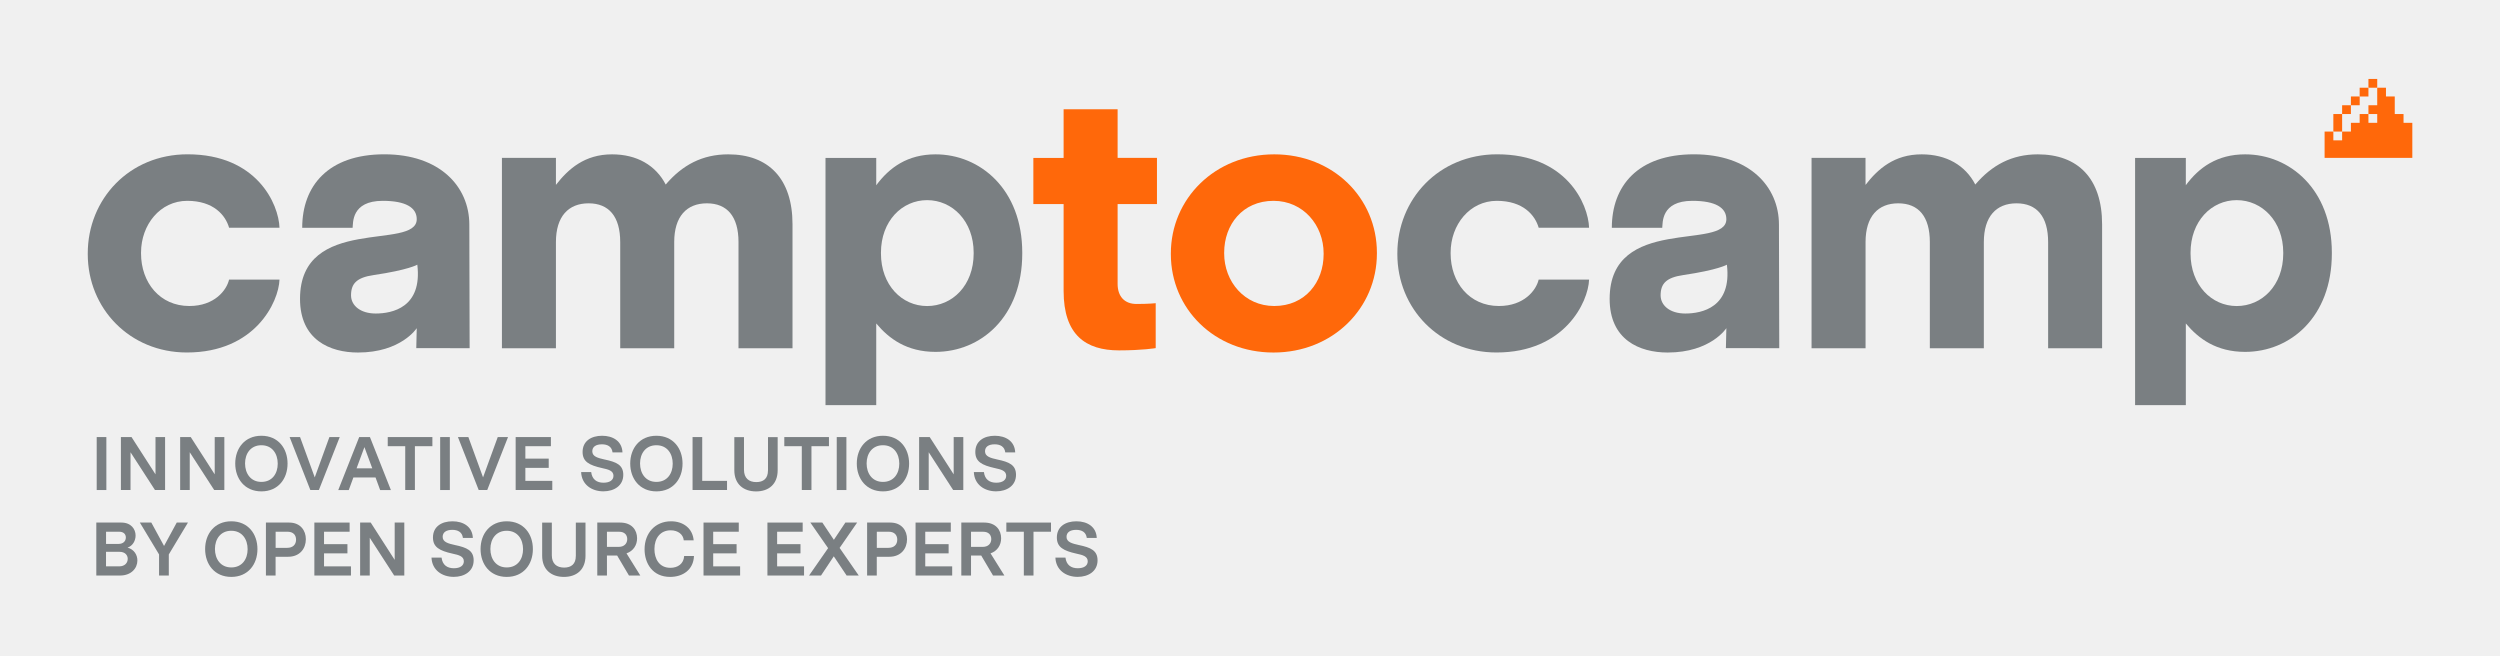
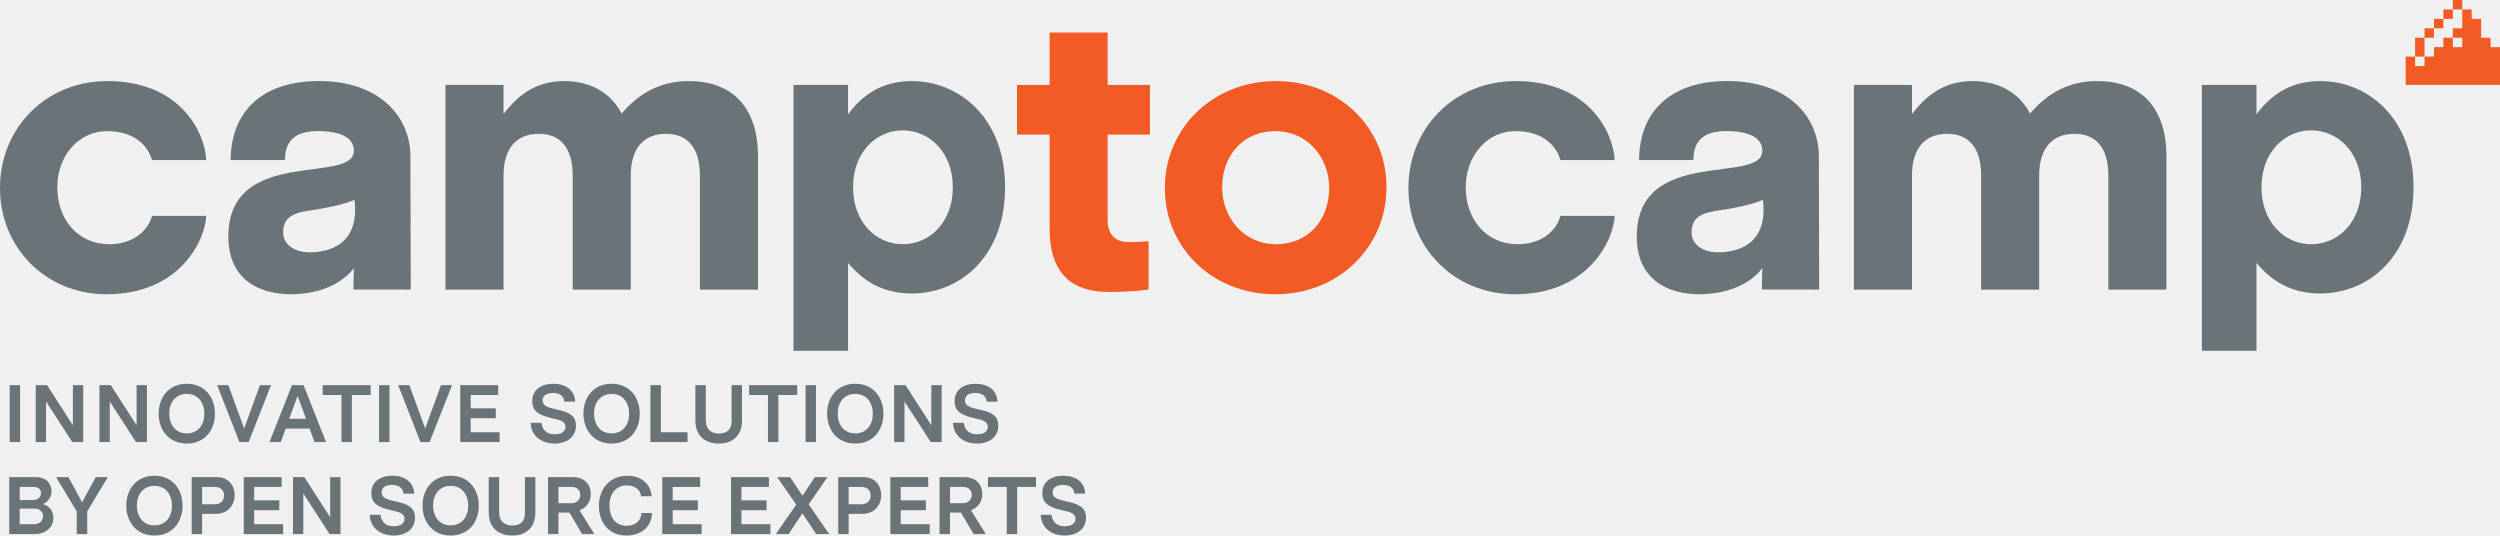
- <svg xmlns="http://www.w3.org/2000/svg" version="1.1" id="Calque_1" x="0px" y="0px" viewBox="0 0 651.79 170.99" style="enable-background:new 0 0 651.79 170.99;" xml:space="preserve">
-   <style type="text/css">
- 	.st0{fill:#FF680A;}
- 	.st1{fill:#7A7F82;}
- 	.st2{fill:#FFFFFF;}
- </style>
-   <path class="st0" d="M345.09,66.26c0,7.32-4.82,13.52-12.87,13.52c-7.78,0-13.06-6.39-13.06-13.71v-0.19  c0-7.32,4.82-13.52,12.87-13.52c7.78,0,13.06,6.39,13.06,13.7V66.26z M358.98,66.08v-0.19c0-14.26-11.39-25.65-26.77-25.65  c-15.47,0-26.95,11.58-26.95,25.84v0.18c0,14.26,11.39,25.65,26.76,25.65C347.49,91.91,358.98,80.34,358.98,66.08z" />
-   <path class="st1" d="M253.85,66.08c0,8.34-5.56,13.71-12.13,13.71c-6.58,0-12.04-5.46-12.04-13.71v-0.19  c0-8.24,5.46-13.71,12.04-13.71c6.57,0,12.13,5.46,12.13,13.71V66.08z M266.52,66.08v-0.19c0-16.58-11.02-25.65-22.6-25.65  c-7.32,0-12.04,3.43-15.47,8.06v-7.13h-13.23v64.46h13.23v-21.3c3.33,3.98,7.96,7.41,15.47,7.41  C255.68,91.73,266.52,82.65,266.52,66.08z" />
-   <path class="st1" d="M206.62,90.8V58.48c0-11.95-6.3-18.24-16.76-18.24c-6.76,0-11.95,2.78-16.3,7.87c-2.59-5-7.5-7.87-13.99-7.87  c-7.13,0-11.39,3.8-14.63,7.96v-7.04h-14.08V90.8h14.08V63.11c0-6.67,3.24-10.1,8.52-10.1c5.28,0,8.24,3.43,8.24,10.1V90.8h14.08  V63.11c0-6.67,3.24-10.1,8.52-10.1c5.28,0,8.24,3.43,8.24,10.1V90.8H206.62z" />
-   <path class="st1" d="M97.95,81.74c-3.99,0-6.43-2.09-6.43-4.74c0-3.06,1.47-4.64,5.87-5.28c9.16-1.35,11.41-2.71,11.41-2.71  C110.15,80.2,102.21,81.74,97.95,81.74z M122.44,90.78c0,0-0.08-23.87-0.08-32.23c0-9.89-7.68-18.32-22.15-18.32  c-14.71,0-21.42,8.29-21.42,19.16h13.14c0.17-1.15-0.43-7.03,7.86-7.03c5.98,0,8.86,1.76,8.86,4.78c0,8.3-30.43-1.26-30.43,20.78  c0,10.69,7.81,13.99,15.12,13.99c11.25,0,15.31-6.35,15.31-6.35l-0.12,5.2L122.44,90.78z" />
-   <path class="st1" d="M59.72,72.91c-0.64,2.75-3.78,6.87-10.36,6.87c-7.69,0-12.59-6.11-12.59-13.71v-0.19  c0-7.32,5-13.52,12.04-13.52c6.9,0,9.99,3.77,10.92,7.02h13.14c-0.21-6.2-5.9-19.15-23.97-19.15c-15.19,0-26.02,11.67-26.02,25.84  v0.18c0,14.17,10.93,25.65,25.84,25.65c17.8,0,23.94-13.16,24.15-19H59.72z" />
-   <path class="st1" d="M595.28,66.08c0,8.34-5.56,13.71-12.13,13.71c-6.58,0-12.04-5.46-12.04-13.71v-0.19  c0-8.24,5.46-13.71,12.04-13.71c6.57,0,12.13,5.46,12.13,13.71V66.08z M607.95,66.08v-0.19c0-16.58-11.02-25.65-22.6-25.65  c-7.32,0-12.04,3.43-15.47,8.06v-7.13h-13.23v64.46h13.23v-21.3c3.33,3.98,7.96,7.41,15.47,7.41  C597.12,91.73,607.95,82.65,607.95,66.08z" />
-   <path class="st1" d="M548.05,90.8V58.48c0-11.95-6.3-18.24-16.76-18.24c-6.76,0-11.95,2.78-16.3,7.87c-2.59-5-7.5-7.87-13.99-7.87  c-7.13,0-11.39,3.8-14.63,7.96v-7.04H472.3V90.8h14.08V63.11c0-6.67,3.24-10.1,8.52-10.1c5.28,0,8.24,3.43,8.24,10.1V90.8h14.08  V63.11c0-6.67,3.24-10.1,8.52-10.1c5.28,0,8.24,3.43,8.24,10.1V90.8H548.05z" />
-   <path class="st1" d="M439.38,81.74c-3.99,0-6.43-2.09-6.43-4.74c0-3.06,1.47-4.64,5.87-5.28c9.16-1.35,11.41-2.71,11.41-2.71  C451.58,80.2,443.64,81.74,439.38,81.74z M463.88,90.78c0,0-0.08-23.87-0.08-32.23c0-9.89-7.68-18.32-22.15-18.32  c-14.71,0-21.42,8.29-21.42,19.16h13.14c0.17-1.15-0.43-7.03,7.86-7.03c5.98,0,8.86,1.76,8.86,4.78c0,8.3-30.43-1.26-30.43,20.78  c0,10.69,7.8,13.99,15.12,13.99c11.25,0,15.31-6.35,15.31-6.35l-0.12,5.2L463.88,90.78z" />
-   <path class="st1" d="M401.15,72.91c-0.64,2.75-3.78,6.87-10.36,6.87c-7.69,0-12.59-6.11-12.59-13.71v-0.19  c0-7.32,5-13.52,12.04-13.52c6.9,0,9.99,3.77,10.92,7.02h13.14c-0.21-6.2-5.9-19.15-23.97-19.15c-15.19,0-26.02,11.67-26.02,25.84  v0.18c0,14.17,10.93,25.65,25.84,25.65c17.8,0,23.94-13.16,24.15-19H401.15z" />
-   <g>
-     <path class="st0" d="M301.31,79.05c0,0-1.86,0.2-5,0.2c-3.14,0-4.93-1.97-4.93-5.24V53.2h10.26V41.16h-10.26V28.48H277.3v12.69   h-7.89V53.2h7.89v22.65c0,11.49,5.77,15.5,14.45,15.5c6.06,0,9.56-0.59,9.56-0.59V79.05z" />
-   </g>
-   <path class="st1" d="M285.94,140.25c-0.12-2.92-2.45-4.34-5.31-4.34c-2.86,0-5.09,1.4-5.09,4.22c0,2.52,1.68,3.45,5.13,4.22  c1.58,0.34,2.92,0.67,2.92,1.99c0,1.12-0.95,1.81-2.6,1.81c-1.74,0-2.98-0.85-3.21-2.78h-2.62c0.12,3.25,2.74,5.03,5.8,5.03  c2.84,0,5.19-1.5,5.19-4.3c0-2.58-1.77-3.35-4.87-4c-1.76-0.39-3.22-0.77-3.22-2.13c0-1.2,0.95-1.83,2.52-1.83  c1.42,0,2.58,0.57,2.76,2.11H285.94z" />
-   <polygon class="st1" points="262.37,136.24 262.37,138.63 266.93,138.63 266.93,150.05 269.45,150.05 269.45,138.63 274.01,138.63   274.01,136.24 " />
-   <path class="st1" d="M258.25,144.27c1.77-0.61,2.76-2.15,2.76-3.93c0-2.13-1.36-4.1-4.42-4.1h-5.96v13.81h2.53v-5.21h2.66l3.08,5.21  h2.96L258.25,144.27z M256.22,142.58h-3.06v-3.94h3.23c1.36,0,2.05,0.85,2.05,1.91C258.44,141.71,257.64,142.58,256.22,142.58z" />
-   <polygon class="st1" points="238.7,150.05 248.25,150.05 248.25,147.66 241.23,147.66 241.23,144.27 247.32,144.27 247.32,141.87   241.23,141.87 241.23,138.63 247.89,138.63 247.89,136.24 238.7,136.24 " />
-   <path class="st1" d="M232.13,136.24h-6.06v13.81h2.52v-4.89h3.25c3.08,0,4.64-2.15,4.64-4.58  C236.49,138.33,235.07,136.24,232.13,136.24z M231.62,142.83h-3.02v-4.2h3.12c1.44,0,2.21,0.85,2.21,2.07  C233.93,141.98,233.1,142.83,231.62,142.83z" />
-   <polygon class="st1" points="215.9,142.91 210.93,150.05 214.05,150.05 217.38,145.04 220.73,150.05 223.89,150.05 218.9,142.85   223.47,136.24 220.4,136.24 217.4,140.74 214.4,136.24 211.27,136.24 " />
-   <polygon class="st1" points="200.08,150.05 209.63,150.05 209.63,147.66 202.61,147.66 202.61,144.27 208.7,144.27 208.7,141.87   202.61,141.87 202.61,138.63 209.27,138.63 209.27,136.24 200.08,136.24 " />
-   <polygon class="st1" points="183.42,150.05 192.96,150.05 192.96,147.66 185.94,147.66 185.94,144.27 192.04,144.27 192.04,141.87   185.94,141.87 185.94,138.63 192.61,138.63 192.61,136.24 183.42,136.24 " />
-   <path class="st1" d="M178.37,144.94c-0.1,2.05-1.66,3.1-3.59,3.1c-2.9,0-4.16-2.33-4.16-4.89c0-2.86,1.56-4.89,4.24-4.89  c1.93,0,3.27,1.09,3.41,2.62h2.58c-0.26-3.12-2.7-4.97-5.9-4.97c-4.16,0-6.9,3.12-6.9,7.3c0,3.71,2.13,7.2,6.67,7.2  c3.27,0,6.08-1.83,6.21-5.46H178.37z" />
-   <path class="st1" d="M163.34,144.27c1.78-0.61,2.76-2.15,2.76-3.93c0-2.13-1.36-4.1-4.42-4.1h-5.96v13.81h2.52v-5.21h2.66l3.08,5.21  h2.96L163.34,144.27z M161.3,142.58h-3.06v-3.94h3.24c1.36,0,2.05,0.85,2.05,1.91C163.53,141.71,162.73,142.58,161.3,142.58z" />
-   <path class="st1" d="M150.12,144.98c0,2.05-1.16,3-3.04,3c-1.97,0-3.21-1.06-3.21-3.21v-8.52h-2.52v8.64c0,3.63,2.39,5.52,5.68,5.52  c3.31,0,5.62-1.91,5.62-5.52v-8.64h-2.52V144.98z" />
-   <path class="st1" d="M132.11,135.91c-4.36,0-6.82,3.29-6.82,7.24c0,3.96,2.46,7.26,6.82,7.26c4.38,0,6.82-3.29,6.82-7.24  C138.94,139.2,136.49,135.91,132.11,135.91z M132.11,147.94c-2.8,0-4.26-2.21-4.26-4.81s1.48-4.75,4.26-4.75  c2.82,0,4.26,2.21,4.26,4.81C136.37,145.79,134.92,147.94,132.11,147.94z" />
-   <path class="st1" d="M123.28,140.25c-0.12-2.92-2.45-4.34-5.31-4.34s-5.09,1.4-5.09,4.22c0,2.52,1.68,3.45,5.13,4.22  c1.58,0.34,2.92,0.67,2.92,1.99c0,1.12-0.95,1.81-2.6,1.81c-1.74,0-2.98-0.85-3.21-2.78h-2.62c0.12,3.25,2.74,5.03,5.8,5.03  c2.84,0,5.19-1.5,5.19-4.3c0-2.58-1.77-3.35-4.87-4c-1.76-0.39-3.21-0.77-3.21-2.13c0-1.2,0.95-1.83,2.52-1.83  c1.42,0,2.58,0.57,2.76,2.11H123.28z" />
-   <polygon class="st1" points="102.9,136.24 102.9,145.97 96.65,136.24 93.89,136.24 93.89,150.05 96.4,150.05 96.4,140.21   102.77,150.05 105.41,150.05 105.41,136.24 " />
-   <polygon class="st1" points="81.96,150.05 91.5,150.05 91.5,147.66 84.48,147.66 84.48,144.27 90.58,144.27 90.58,141.87   84.48,141.87 84.48,138.63 91.15,138.63 91.15,136.24 81.96,136.24 " />
-   <path class="st1" d="M75.39,136.24h-6.06v13.81h2.52v-4.89h3.25c3.08,0,4.64-2.15,4.64-4.58C79.75,138.33,78.33,136.24,75.39,136.24  z M74.88,142.83h-3.02v-4.2h3.12c1.44,0,2.21,0.85,2.21,2.07C77.18,141.98,76.36,142.83,74.88,142.83z" />
-   <path class="st1" d="M60.3,135.91c-4.36,0-6.82,3.29-6.82,7.24c0,3.96,2.46,7.26,6.82,7.26c4.38,0,6.82-3.29,6.82-7.24  C67.13,139.2,64.68,135.91,60.3,135.91z M60.3,147.94c-2.8,0-4.26-2.21-4.26-4.81s1.48-4.75,4.26-4.75c2.82,0,4.26,2.21,4.26,4.81  C64.56,145.79,63.1,147.94,60.3,147.94z" />
-   <polygon class="st1" points="42.77,142.34 39.45,136.24 36.46,136.24 41.47,144.55 41.47,150.05 44.01,150.05 44.01,144.55   49,136.24 46.08,136.24 " />
-   <path class="st1" d="M33.26,142.77c1.38-0.47,2.09-1.83,2.09-3.16c0-1.66-1.18-3.37-3.71-3.37h-6.53v13.81h6.19  c2.9,0,4.52-1.89,4.52-3.92C35.82,144.65,34.96,143.25,33.26,142.77z M27.64,138.63h3.43c1.18,0,1.74,0.67,1.74,1.5  c0,0.89-0.63,1.68-1.91,1.68h-3.25V138.63z M31.07,147.66h-3.43v-3.79h3.57c1.38,0,2.09,0.87,2.09,1.83  C33.3,146.7,32.59,147.66,31.07,147.66z" />
-   <path class="st1" d="M264.68,117.95c-0.12-2.92-2.45-4.34-5.31-4.34c-2.86,0-5.09,1.4-5.09,4.22c0,2.52,1.68,3.45,5.13,4.22  c1.58,0.34,2.92,0.67,2.92,1.99c0,1.12-0.95,1.81-2.6,1.81c-1.74,0-2.98-0.85-3.21-2.78h-2.62c0.12,3.25,2.74,5.03,5.8,5.03  c2.84,0,5.19-1.5,5.19-4.3c0-2.58-1.77-3.35-4.87-4c-1.76-0.39-3.21-0.77-3.21-2.13c0-1.2,0.95-1.83,2.52-1.83  c1.42,0,2.58,0.57,2.76,2.11H264.68z" />
-   <polygon class="st1" points="248.64,113.95 248.64,123.67 242.39,113.95 239.63,113.95 239.63,127.75 242.13,127.75 242.13,117.91   248.5,127.75 251.15,127.75 251.15,113.95 " />
-   <path class="st1" d="M230.2,113.61c-4.36,0-6.82,3.29-6.82,7.24c0,3.96,2.47,7.26,6.82,7.26c4.38,0,6.82-3.29,6.82-7.24  C237.02,116.91,234.58,113.61,230.2,113.61z M230.2,125.64c-2.8,0-4.26-2.21-4.26-4.81c0-2.6,1.48-4.75,4.26-4.75  c2.82,0,4.26,2.21,4.26,4.81C234.46,123.49,233,125.64,230.2,125.64z" />
-   <rect x="218.15" y="113.95" class="st1" width="2.52" height="13.81" />
-   <polygon class="st1" points="204.48,113.95 204.48,116.33 209.04,116.33 209.04,127.75 211.56,127.75 211.56,116.33 216.12,116.33   216.12,113.95 " />
-   <path class="st1" d="M200.22,122.69c0,2.05-1.16,3-3.04,3c-1.97,0-3.21-1.06-3.21-3.21v-8.52h-2.52v8.64c0,3.63,2.39,5.52,5.68,5.52  c3.31,0,5.62-1.91,5.62-5.52v-8.64h-2.52V122.69z" />
-   <polygon class="st1" points="183.08,125.37 183.08,113.95 180.56,113.95 180.56,127.75 189.55,127.75 189.55,125.37 " />
-   <path class="st1" d="M171.13,113.61c-4.36,0-6.82,3.29-6.82,7.24c0,3.96,2.47,7.26,6.82,7.26c4.38,0,6.82-3.29,6.82-7.24  C177.95,116.91,175.51,113.61,171.13,113.61z M171.13,125.64c-2.8,0-4.26-2.21-4.26-4.81c0-2.6,1.48-4.75,4.26-4.75  c2.82,0,4.26,2.21,4.26,4.81C175.39,123.49,173.93,125.64,171.13,125.64z" />
-   <path class="st1" d="M162.29,117.95c-0.12-2.92-2.45-4.34-5.31-4.34c-2.86,0-5.09,1.4-5.09,4.22c0,2.52,1.68,3.45,5.13,4.22  c1.58,0.34,2.92,0.67,2.92,1.99c0,1.12-0.95,1.81-2.6,1.81c-1.74,0-2.98-0.85-3.21-2.78h-2.62c0.12,3.25,2.74,5.03,5.8,5.03  c2.84,0,5.19-1.5,5.19-4.3c0-2.58-1.77-3.35-4.87-4c-1.76-0.39-3.21-0.77-3.21-2.13c0-1.2,0.95-1.83,2.52-1.83  c1.42,0,2.58,0.57,2.76,2.11H162.29z" />
-   <polygon class="st1" points="134.44,127.75 143.99,127.75 143.99,125.37 136.97,125.37 136.97,121.98 143.06,121.98 143.06,119.57   136.97,119.57 136.97,116.33 143.63,116.33 143.63,113.95 134.44,113.95 " />
-   <polygon class="st1" points="125.94,124.46 122.11,113.95 119.39,113.95 124.8,127.75 127.03,127.75 132.45,113.95 129.77,113.95   " />
-   <rect x="114.76" y="113.95" class="st1" width="2.52" height="13.81" />
-   <polygon class="st1" points="101.09,113.95 101.09,116.33 105.65,116.33 105.65,127.75 108.17,127.75 108.17,116.33 112.73,116.33   112.73,113.95 " />
-   <path class="st1" d="M96.45,113.95h-2.8l-5.46,13.81h2.74l1.2-3.27h5.78l1.2,3.27h2.8L96.45,113.95z M92.96,122.11l2.05-5.54  l2.05,5.54H92.96z" />
-   <polygon class="st1" points="82.06,124.46 78.23,113.95 75.51,113.95 80.91,127.75 83.14,127.75 88.57,113.95 85.88,113.95 " />
-   <polygon class="st1" points="55.98,113.95 55.98,123.67 49.73,113.95 46.97,113.95 46.97,127.75 49.47,127.75 49.47,117.91   55.84,127.75 58.49,127.75 58.49,113.95 " />
-   <polygon class="st1" points="40.54,113.95 40.54,123.67 34.29,113.95 31.52,113.95 31.52,127.75 34.03,127.75 34.03,117.91   40.4,127.75 43.04,127.75 43.04,113.95 " />
-   <rect x="25.21" y="113.95" class="st1" width="2.52" height="13.81" />
-   <path class="st1" d="M68.15,113.61c-4.36,0-6.82,3.29-6.82,7.24c0,3.96,2.47,7.26,6.82,7.26c4.38,0,6.82-3.29,6.82-7.24  C74.98,116.91,72.53,113.61,68.15,113.61z M68.15,125.64c-2.8,0-4.26-2.21-4.26-4.81c0-2.6,1.48-4.75,4.26-4.75  c2.82,0,4.26,2.21,4.26,4.81C72.41,123.49,70.95,125.64,68.15,125.64z" />
-   <g>
-     <rect x="617.49" y="20.58" class="st0" width="2.29" height="2.29" />
-     <rect x="615.2" y="22.87" class="st0" width="2.29" height="2.29" />
-     <rect x="612.92" y="25.15" class="st0" width="2.29" height="2.29" />
-     <rect x="610.63" y="27.44" class="st0" width="2.29" height="2.29" />
-     <rect x="608.34" y="29.73" class="st0" width="2.29" height="4.57" />
-     <polygon class="st0" points="626.64,32.02 626.64,29.73 624.35,29.73 624.35,25.15 622.06,25.15 622.06,22.87 619.78,22.87    619.78,27.44 617.49,27.44 617.49,29.73 619.78,29.73 619.78,32.02 617.49,32.02 617.49,29.73 615.2,29.73 615.2,32.02    612.92,32.02 612.92,34.3 610.63,34.3 610.63,36.59 608.34,36.59 608.34,34.3 606.06,34.3 606.06,41.16 628.93,41.16 628.93,32.02     " />
+ <svg xmlns="http://www.w3.org/2000/svg" viewBox="0 0 962.16 206.107" height="206.107" width="962.16" xml:space="preserve" id="svg2" version="1.1">
+   <defs id="defs6" />
+   <g transform="matrix(1.333333,0,0,-1.333333,0,206.1067)" id="g10">
+     <g transform="scale(0.1)" id="g12">
+       <path id="path14" style="fill:#6a7478;fill-opacity:1;fill-rule:nonzero;stroke:none" d="m 26.754,4.23 h 73.738 c 34.524,0 53.781,22.551 53.781,46.73 0,17.629 -10.332,34.301 -30.531,39.93 16.438,5.649 24.906,21.847 24.906,37.57 0,19.738 -14.093,40.168 -44.16,40.168 H 26.754 Z M 97.672,140.219 c 14.09,0 20.672,-8 20.672,-17.848 0,-10.582 -7.508,-19.961 -22.782,-19.961 h -38.75 v 37.809 z M 99.32,77.75 c 16.446,0 24.895,-10.34 24.895,-21.852 0,-11.75 -8.449,-23.25 -26.543,-23.25 H 56.812 V 77.75 Z M 236.938,96.07 197.484,168.629 H 161.789 L 221.441,69.75 V 4.23 h 30.293 V 69.75 l 59.422,98.879 h -34.765 z m 208.769,76.551 c -51.894,0 -81.25,-39.223 -81.25,-86.191 C 364.457,39.219 393.813,0 445.707,0 c 52.148,0 81.262,39.219 81.262,86.191 0,47.207 -29.114,86.43 -81.262,86.43 m 0,-29.359 c 33.594,0 50.734,-26.293 50.734,-57.301 0,-31 -17.375,-56.602 -50.734,-56.602 -33.34,0 -50.715,26.309 -50.715,57.301 0,31 17.61,56.602 50.715,56.602 M 553.277,4.23 h 30.059 V 62.469 h 38.75 c 36.641,0 55.184,25.602 55.184,54.5 0,26.761 -16.907,51.66 -51.895,51.66 H 553.277 Z M 620.445,140.219 c 17.137,0 26.297,-10.11 26.297,-24.668 0,-15.262 -9.863,-25.371 -27.48,-25.371 H 583.336 V 140.219 Z M 703.57,4.23 H 817.238 V 32.648 h -83.609 v 40.391 h 72.574 v 28.652 h -72.574 v 38.528 h 79.383 v 28.41 H 703.57 Z M 952.984,168.629 V 52.84 L 878.531,168.629 H 845.656 V 4.23 h 29.828 V 121.422 L 951.344,4.23 h 31.472 V 168.629 Z m 242.586,-47.68 c -1.41,34.77 -29.12,51.672 -63.16,51.672 -34.06,0 -60.6,-16.68 -60.6,-50.25 0,-30.062 19.96,-41.109 61.07,-50.269 18.78,-3.992 34.75,-7.981 34.75,-23.723 0,-13.379 -11.28,-21.598 -31,-21.598 -20.67,0 -35.46,10.09 -38.28,33.117 h -31.24 C 1068.52,21.148 1099.76,0 1136.17,0 c 33.81,0 61.75,17.852 61.75,51.199 0,30.77 -21.13,39.93 -58,47.672 -20.91,4.707 -38.29,9.16 -38.29,25.367 0,14.332 11.28,21.852 30.06,21.852 16.91,0 30.78,-6.82 32.88,-25.141 z m 105.22,51.672 c -51.91,0 -81.25,-39.223 -81.25,-86.191 C 1219.54,39.219 1248.88,0 1300.79,0 c 52.13,0 81.26,39.219 81.26,86.191 0,47.207 -29.13,86.43 -81.26,86.43 m 0,-29.359 c 33.58,0 50.72,-26.293 50.72,-57.301 0,-31 -17.38,-56.602 -50.72,-56.602 -33.34,0 -50.73,26.309 -50.73,57.301 0,31 17.61,56.602 50.73,56.602 M 1515.2,64.59 c 0,-24.43 -13.86,-35.699 -36.17,-35.699 -23.48,0 -38.27,12.688 -38.27,38.281 V 168.629 h -30.07 V 65.762 C 1410.69,22.551 1439.12,0 1478.33,0 c 39.45,0 66.93,22.789 66.93,65.762 V 168.629 h -30.06 z m 66.69,-60.359 h 30.06 V 66.231 h 31.72 l 36.62,-62 h 35.23 l -42.98,68.809 c 21.15,7.289 32.88,25.609 32.88,46.742 0,25.36 -16.2,48.848 -52.59,48.848 h -70.94 z m 68.58,135.989 c 16.2,0 24.43,-10.11 24.43,-22.789 0,-13.852 -9.64,-24.192 -26.55,-24.192 h -36.4 V 140.219 Z M 1851.5,65.059 c -1.17,-24.43 -19.73,-36.867 -42.74,-36.867 -34.53,0 -49.56,27.707 -49.56,58.238 0,34.05 18.56,58.242 50.5,58.242 23.01,0 38.99,-12.922 40.63,-31.242 h 30.76 c -3.05,37.109 -32.17,59.191 -70.22,59.191 -49.55,0 -82.19,-37.109 -82.19,-86.891 C 1728.68,41.578 1754.04,0 1808.05,0 c 39,0 72.34,21.84 73.99,65.059 z m 60.13,-60.828 h 113.65 V 32.648 h -83.6 v 40.391 h 72.57 v 28.652 h -72.57 v 38.528 h 79.38 v 28.41 h -109.43 z m 198.43,0 h 113.67 V 32.648 h -83.61 v 40.391 h 72.57 v 28.652 h -72.57 v 38.528 h 79.39 v 28.41 H 2110.06 Z M 2298.41,89.238 2239.23,4.23 h 37.1 l 39.69,59.648 39.93,-59.648 h 37.57 l -59.4,85.719 54.47,78.68 h -36.63 l -35.7,-53.551 -35.7,53.551 h -37.33 z M 2419.59,4.23 h 30.06 V 62.469 h 38.75 c 36.64,0 55.19,25.602 55.19,54.5 0,26.761 -16.91,51.66 -51.9,51.66 h -72.1 z m 67.17,135.989 c 17.14,0 26.3,-10.11 26.3,-24.668 0,-15.262 -9.86,-25.371 -27.48,-25.371 h -35.93 V 140.219 Z M 2569.9,4.23 h 113.66 V 32.648 h -83.6 v 40.391 h 72.56 v 28.652 h -72.56 v 38.528 h 79.37 v 28.41 H 2569.9 Z m 142.07,0 h 30.07 V 66.231 h 31.7 l 36.64,-62 h 35.22 l -42.97,68.809 c 21.13,7.289 32.87,25.609 32.87,46.742 0,25.36 -16.2,48.848 -52.6,48.848 h -70.93 z m 68.58,135.989 c 16.2,0 24.42,-10.11 24.42,-22.789 0,-13.852 -9.61,-24.192 -26.53,-24.192 h -36.4 v 46.981 z m 71.16,28.41 v -28.41 h 54.25 V 4.23 h 30.06 V 140.219 h 54.25 v 28.41 z m 280.64,-47.68 c -1.41,34.77 -29.11,51.672 -63.17,51.672 -34.05,0 -60.59,-16.68 -60.59,-50.25 0,-30.062 19.96,-41.109 61.06,-50.269 18.79,-3.992 34.76,-7.981 34.76,-23.723 0,-13.379 -11.28,-21.598 -31,-21.598 -20.67,0 -35.46,10.09 -38.28,33.117 h -31.24 C 3005.3,21.148 3036.54,0 3072.94,0 c 33.81,0 61.76,17.852 61.76,51.199 0,30.77 -21.13,39.93 -58,47.672 -20.91,4.707 -38.29,9.16 -38.29,25.367 0,14.332 11.28,21.852 30.06,21.852 16.91,0 30.77,-6.82 32.88,-25.141 h 31" />
+       <path id="path16" style="fill:#6a7478;fill-opacity:1;fill-rule:nonzero;stroke:none" d="M 27.934,269.711 H 57.992 V 434.102 H 27.934 Z M 210.406,434.102 V 318.32 L 135.949,434.102 H 103.078 V 269.711 h 29.828 V 386.91 l 75.86,-117.199 h 31.464 v 164.391 z m 183.875,0 V 318.32 L 319.84,434.102 H 286.957 V 269.711 h 29.824 V 386.91 l 75.86,-117.199 h 31.464 v 164.391 z m 144.903,4 c -51.903,0 -81.258,-39.223 -81.258,-86.18 0,-47.223 29.355,-86.442 81.258,-86.442 52.136,0 81.261,39.219 81.261,86.192 0,47.207 -29.125,86.43 -81.261,86.43 m 0,-29.364 c 33.574,0 50.722,-26.297 50.722,-57.289 0,-31.008 -17.375,-56.597 -50.722,-56.597 -33.348,0 -50.735,26.296 -50.735,57.289 0,31.007 17.621,56.597 50.735,56.597 M 704.75,308.941 659.195,434.102 h -32.414 l 64.348,-164.391 h 26.531 l 64.59,164.391 h -31.941 z m 236.492,-39.23 -65.054,164.391 H 842.836 L 777.785,269.711 h 32.649 l 14.328,38.98 h 68.808 l 14.325,-38.98 z m -82.207,133.16 24.438,-65.98 h -48.848 z m 72.348,31.231 v -28.403 h 54.246 V 269.711 h 30.061 v 135.988 h 54.25 v 28.403 z M 1094.13,269.711 h 30.06 v 164.391 h -30.06 z m 133.15,39.23 -45.56,125.161 h -32.41 l 64.35,-164.391 h 26.54 l 64.58,164.391 h -31.94 z m 101.22,-39.23 h 113.67 v 28.43 h -83.61 v 40.39 h 72.57 v 28.641 h -72.57 v 38.527 h 79.38 v 28.403 H 1328.5 Z m 331.61,116.73 c -1.41,34.75 -29.13,51.661 -63.18,51.661 -34.05,0 -60.59,-16.672 -60.59,-50.262 0,-30.051 19.96,-41.102 61.06,-50.262 18.79,-3.976 34.76,-7.976 34.76,-23.719 0,-13.39 -11.27,-21.609 -31,-21.609 -20.67,0 -35.46,10.109 -38.28,33.121 h -31.24 c 1.41,-38.75 32.65,-59.891 69.05,-59.891 33.82,0 61.76,17.848 61.76,51.2 0,30.761 -21.13,39.922 -58,47.679 -20.9,4.7 -38.28,9.161 -38.28,25.36 0,14.332 11.27,21.851 30.06,21.851 16.91,0 30.76,-6.82 32.88,-25.129 z m 105.21,51.661 c -51.9,0 -81.26,-39.223 -81.26,-86.18 0,-47.223 29.36,-86.442 81.26,-86.442 52.13,0 81.25,39.219 81.25,86.192 0,47.207 -29.12,86.43 -81.25,86.43 m 0,-29.364 c 33.58,0 50.72,-26.297 50.72,-57.289 0,-31.008 -17.37,-56.597 -50.72,-56.597 -33.35,0 -50.73,26.296 -50.73,57.289 0,31.007 17.61,56.597 50.73,56.597 m 142.31,-110.597 v 135.961 h -30.06 V 269.711 h 107.09 v 28.43 z m 204.08,31.918 c 0,-24.411 -13.85,-35.68 -36.16,-35.68 -23.49,0 -38.28,12.672 -38.28,38.269 v 101.454 h -30.06 V 331.238 c 0,-43.207 28.41,-65.758 67.63,-65.758 39.46,0 66.93,22.782 66.93,65.758 v 102.864 h -30.06 z m 50.73,104.043 v -28.403 h 54.25 V 269.711 h 30.06 V 405.699 H 2301 v 28.403 z m 162.75,-164.391 h 30.06 v 164.391 h -30.06 z m 143.49,168.391 c -51.9,0 -81.26,-39.223 -81.26,-86.18 0,-47.223 29.36,-86.442 81.26,-86.442 52.13,0 81.25,39.219 81.25,86.192 0,47.207 -29.12,86.43 -81.25,86.43 m 0,-29.364 c 33.58,0 50.72,-26.297 50.72,-57.289 0,-31.008 -17.37,-56.597 -50.72,-56.597 -33.35,0 -50.73,26.296 -50.73,57.289 0,31.007 17.61,56.597 50.73,56.597 m 219.58,25.364 V 318.32 l -74.45,115.782 h -32.88 V 269.711 h 29.83 V 386.91 l 75.85,-117.199 h 31.47 v 164.391 z m 190.92,-47.661 c -1.4,34.75 -29.12,51.661 -63.17,51.661 -34.05,0 -60.59,-16.672 -60.59,-50.262 0,-30.051 19.96,-41.102 61.06,-50.262 18.79,-3.976 34.76,-7.976 34.76,-23.719 0,-13.39 -11.28,-21.609 -31,-21.609 -20.67,0 -35.46,10.109 -38.28,33.121 h -31.24 c 1.41,-38.75 32.65,-59.891 69.05,-59.891 33.82,0 61.76,17.848 61.76,51.2 0,30.761 -21.13,39.922 -58,47.679 -20.91,4.7 -38.28,9.161 -38.28,25.36 0,14.332 11.27,21.851 30.06,21.851 16.9,0 30.76,-6.82 32.87,-25.129 h 31" />
+       <path id="path18" style="fill:#f25c24;fill-opacity:1;fill-rule:nonzero;stroke:none" d="m 4002.01,1004.11 v 2.22 c 0,169.79 -135.64,305.43 -318.7,305.43 -184.15,0 -320.86,-137.84 -320.86,-307.65 v -2.2 c 0,-169.808 135.62,-305.453 318.66,-305.453 184.14,0 320.9,137.832 320.9,307.653 m -165.41,-2.2 c 0,-87.117 -57.34,-161 -153.29,-161 -92.61,0 -155.47,76.09 -155.47,163.2 v 2.22 c 0,87.1 57.35,160.96 153.27,160.96 92.63,0 155.49,-76.06 155.49,-163.18 v -2.2" />
+       <path id="path20" style="fill:#6a7478;fill-opacity:1;fill-rule:nonzero;stroke:none" d="m 2901.09,1004.11 v 2.22 c 0,197.38 -131.21,305.43 -269.05,305.43 -87.1,0 -143.35,-40.81 -184.15,-95.93 v 84.9 H 2290.34 V 533.262 h 157.55 v 253.605 c 39.68,-47.39 94.84,-88.172 184.15,-88.172 140.03,0 269.05,108.028 269.05,305.415 m -150.85,0 c 0,-99.251 -66.17,-163.2 -144.45,-163.2 -78.29,0 -143.35,65.051 -143.35,163.2 v 2.22 c 0,98.13 65.06,163.19 143.35,163.19 78.28,0 144.45,-65.06 144.45,-163.19 v -2.22" />
+       <path id="path22" style="fill:#6a7478;fill-opacity:1;fill-rule:nonzero;stroke:none" d="m 2187.88,709.711 v 384.829 c 0,142.23 -75,217.22 -199.6,217.22 -80.48,0 -142.25,-33.08 -194.06,-93.74 -30.87,59.55 -89.32,93.74 -166.52,93.74 -84.9,0 -135.62,-45.21 -174.22,-94.83 v 83.8 h -167.6 V 709.711 h 167.6 v 329.679 c 0,79.39 38.6,120.2 101.47,120.2 62.83,0 98.12,-40.81 98.12,-120.2 V 709.711 h 167.6 v 329.679 c 0,79.39 38.6,120.2 101.47,120.2 62.85,0 98.13,-40.81 98.13,-120.2 V 709.711 h 167.61" />
+       <path id="path24" style="fill:#6a7478;fill-opacity:1;fill-rule:nonzero;stroke:none" d="m 1185.6,709.945 c 0,0 -0.95,284.219 -0.95,383.755 0,117.71 -91.46,218.18 -263.728,218.18 -175.125,0 -255.067,-98.75 -255.067,-228.15 H 822.32 c 1.993,13.74 -5.097,83.75 93.582,83.75 71.153,0 105.548,-20.96 105.548,-56.96 0,-98.85 -362.313,15.06 -362.313,-247.469 0,-127.285 92.937,-166.535 180.027,-166.535 133.984,0 182.286,75.566 182.286,75.566 l -1.4,-61.953 z M 893.949,817.602 c -47.527,0 -76.543,24.882 -76.543,56.457 0,36.382 17.559,55.23 69.844,62.921 109.055,16.051 135.88,32.231 135.88,32.231 C 1039.25,835.98 944.66,817.602 893.949,817.602" />
+       <path id="path26" style="fill:#6a7478;fill-opacity:1;fill-rule:nonzero;stroke:none" d="m 438.781,922.719 c -7.644,-32.742 -45.047,-81.813 -123.406,-81.813 -91.504,0 -149.949,72.782 -149.949,163.204 v 2.21 c 0,87.11 59.539,160.98 143.347,160.98 82.122,0 118.965,-44.88 130.008,-83.57 h 156.465 c -2.527,73.84 -70.301,228.03 -285.387,228.03 -180.824,0 -309.855,-138.96 -309.855,-307.65 v -2.2 C 0.004,833.195 130.141,696.469 307.672,696.469 c 211.922,0 285.047,156.66 287.574,226.25 H 438.781" />
+       <path id="path28" style="fill:#6a7478;fill-opacity:1;fill-rule:nonzero;stroke:none" d="m 6966.5,1004.11 v 2.22 c 0,197.38 -131.21,305.43 -269.04,305.43 -87.11,0 -143.36,-40.81 -184.15,-95.93 v 84.9 H 6355.75 V 533.262 h 157.56 v 253.605 c 39.68,-47.39 94.83,-88.172 184.15,-88.172 140.03,0 269.04,108.028 269.04,305.415 m -150.85,0 c 0,-99.251 -66.17,-163.2 -144.43,-163.2 -78.3,0 -143.37,65.051 -143.37,163.2 v 2.22 c 0,98.13 65.07,163.19 143.37,163.19 78.26,0 144.43,-65.06 144.43,-163.19 v -2.22" />
+       <path id="path30" style="fill:#6a7478;fill-opacity:1;fill-rule:nonzero;stroke:none" d="m 6253.3,709.711 v 384.829 c 0,142.23 -74.99,217.22 -199.61,217.22 -80.48,0 -142.25,-33.08 -194.06,-93.74 -30.87,59.55 -89.32,93.74 -166.52,93.74 -84.9,0 -135.61,-45.21 -174.22,-94.83 v 83.8 h -167.6 V 709.711 h 167.6 v 329.679 c 0,79.39 38.61,120.2 101.47,120.2 62.83,0 98.12,-40.81 98.12,-120.2 V 709.711 h 167.6 v 329.679 c 0,79.39 38.6,120.2 101.47,120.2 62.86,0 98.13,-40.81 98.13,-120.2 V 709.711 h 167.62" />
+       <path id="path32" style="fill:#6a7478;fill-opacity:1;fill-rule:nonzero;stroke:none" d="m 5251.02,709.945 c 0,0 -0.96,284.219 -0.96,383.755 0,117.71 -91.46,218.18 -263.73,218.18 -175.12,0 -255.07,-98.75 -255.07,-228.15 h 156.48 c 1.98,13.74 -5.11,83.75 93.57,83.75 71.15,0 105.56,-20.96 105.56,-56.96 0,-98.85 -362.33,15.06 -362.33,-247.469 0,-127.285 92.93,-166.535 180.03,-166.535 134,0 182.3,75.566 182.3,75.566 l -1.41,-61.953 z m -291.65,107.657 c -47.53,0 -76.55,24.882 -76.55,56.457 0,36.382 17.56,55.23 69.85,62.921 109.04,16.051 135.88,32.231 135.88,32.231 16.11,-133.231 -78.48,-151.609 -129.18,-151.609" />
+       <path id="path34" style="fill:#6a7478;fill-opacity:1;fill-rule:nonzero;stroke:none" d="m 4504.19,922.719 c -7.64,-32.742 -45.05,-81.813 -123.4,-81.813 -91.51,0 -149.96,72.782 -149.96,163.204 v 2.21 c 0,87.11 59.55,160.98 143.35,160.98 82.12,0 118.97,-44.88 130.01,-83.57 h 156.47 c -2.53,73.84 -70.29,228.03 -285.38,228.03 -180.83,0 -309.87,-138.96 -309.87,-307.65 v -2.2 c 0,-168.715 130.14,-305.441 307.67,-305.441 211.92,0 285.05,156.66 287.58,226.25 h -156.47" />
+       <path id="path36" style="fill:#f25c24;fill-opacity:1;fill-rule:nonzero;stroke:none" d="m 7216.22,1300.73 v 108.93 H 7189 v 27.23 h -27.23 v 54.46 h -27.23 v 27.23 h -27.24 v -54.46 h -27.23 v -27.23 h 27.23 v -27.23 h -27.23 v 27.23 h -27.23 v -27.23 h -27.23 v -27.24 h -27.23 v -27.23 h -27.23 v 27.23 h -27.23 v -81.69 z m -136.15,217.85 h -27.23 v -27.23 h 27.23 z m -27.23,-27.23 h -27.23 v -27.23 h 27.23 z m -27.23,-27.23 h -27.23 v -27.23 h 27.23 z m -27.23,-27.23 h -27.23 v -54.46 h 27.23 z m 81.69,81.69 h 27.23 v 27.23 h -27.23 v -27.23" />
+       <path id="path38" style="fill:#f25c24;fill-opacity:1;fill-rule:nonzero;stroke:none" d="m 3315.38,849.578 c 0,0 -22.13,-2.402 -59.54,-2.402 -37.39,0 -58.68,23.402 -58.68,62.375 v 247.819 h 122.18 v 143.36 h -122.18 v 151.07 h -167.62 v -151.07 h -94 v -143.36 h 94 V 887.637 c 0,-136.754 68.69,-184.606 172.03,-184.606 72.15,0 113.81,7.078 113.81,7.078 v 139.469" />
+     </g>
  </g>
</svg>
